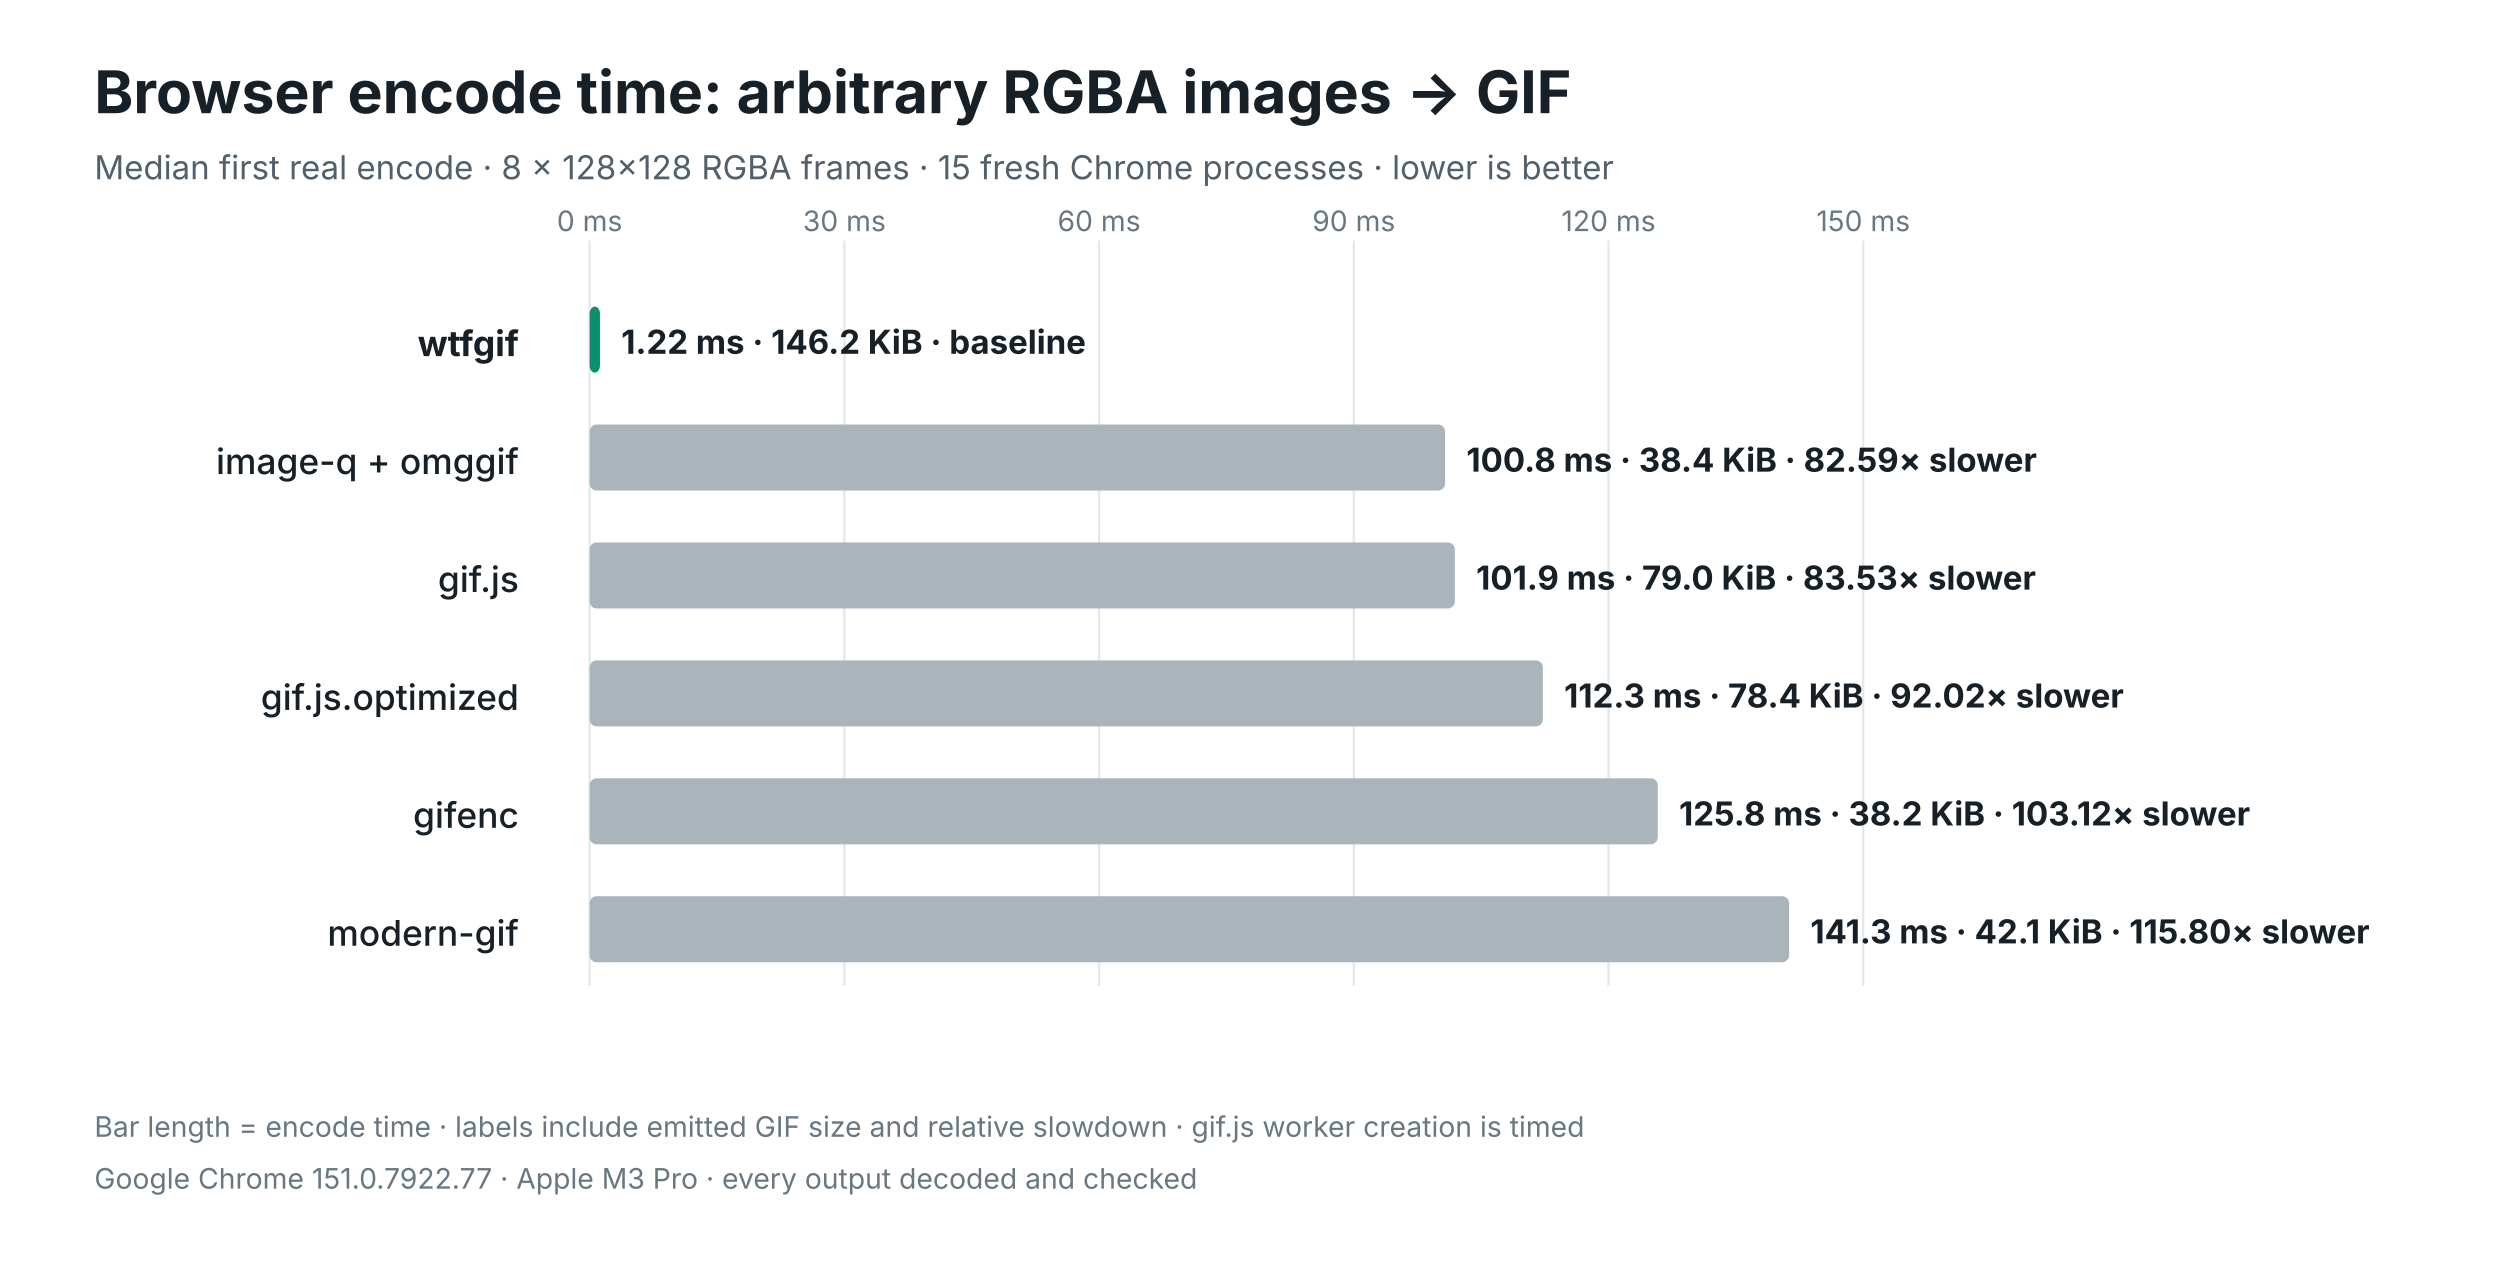
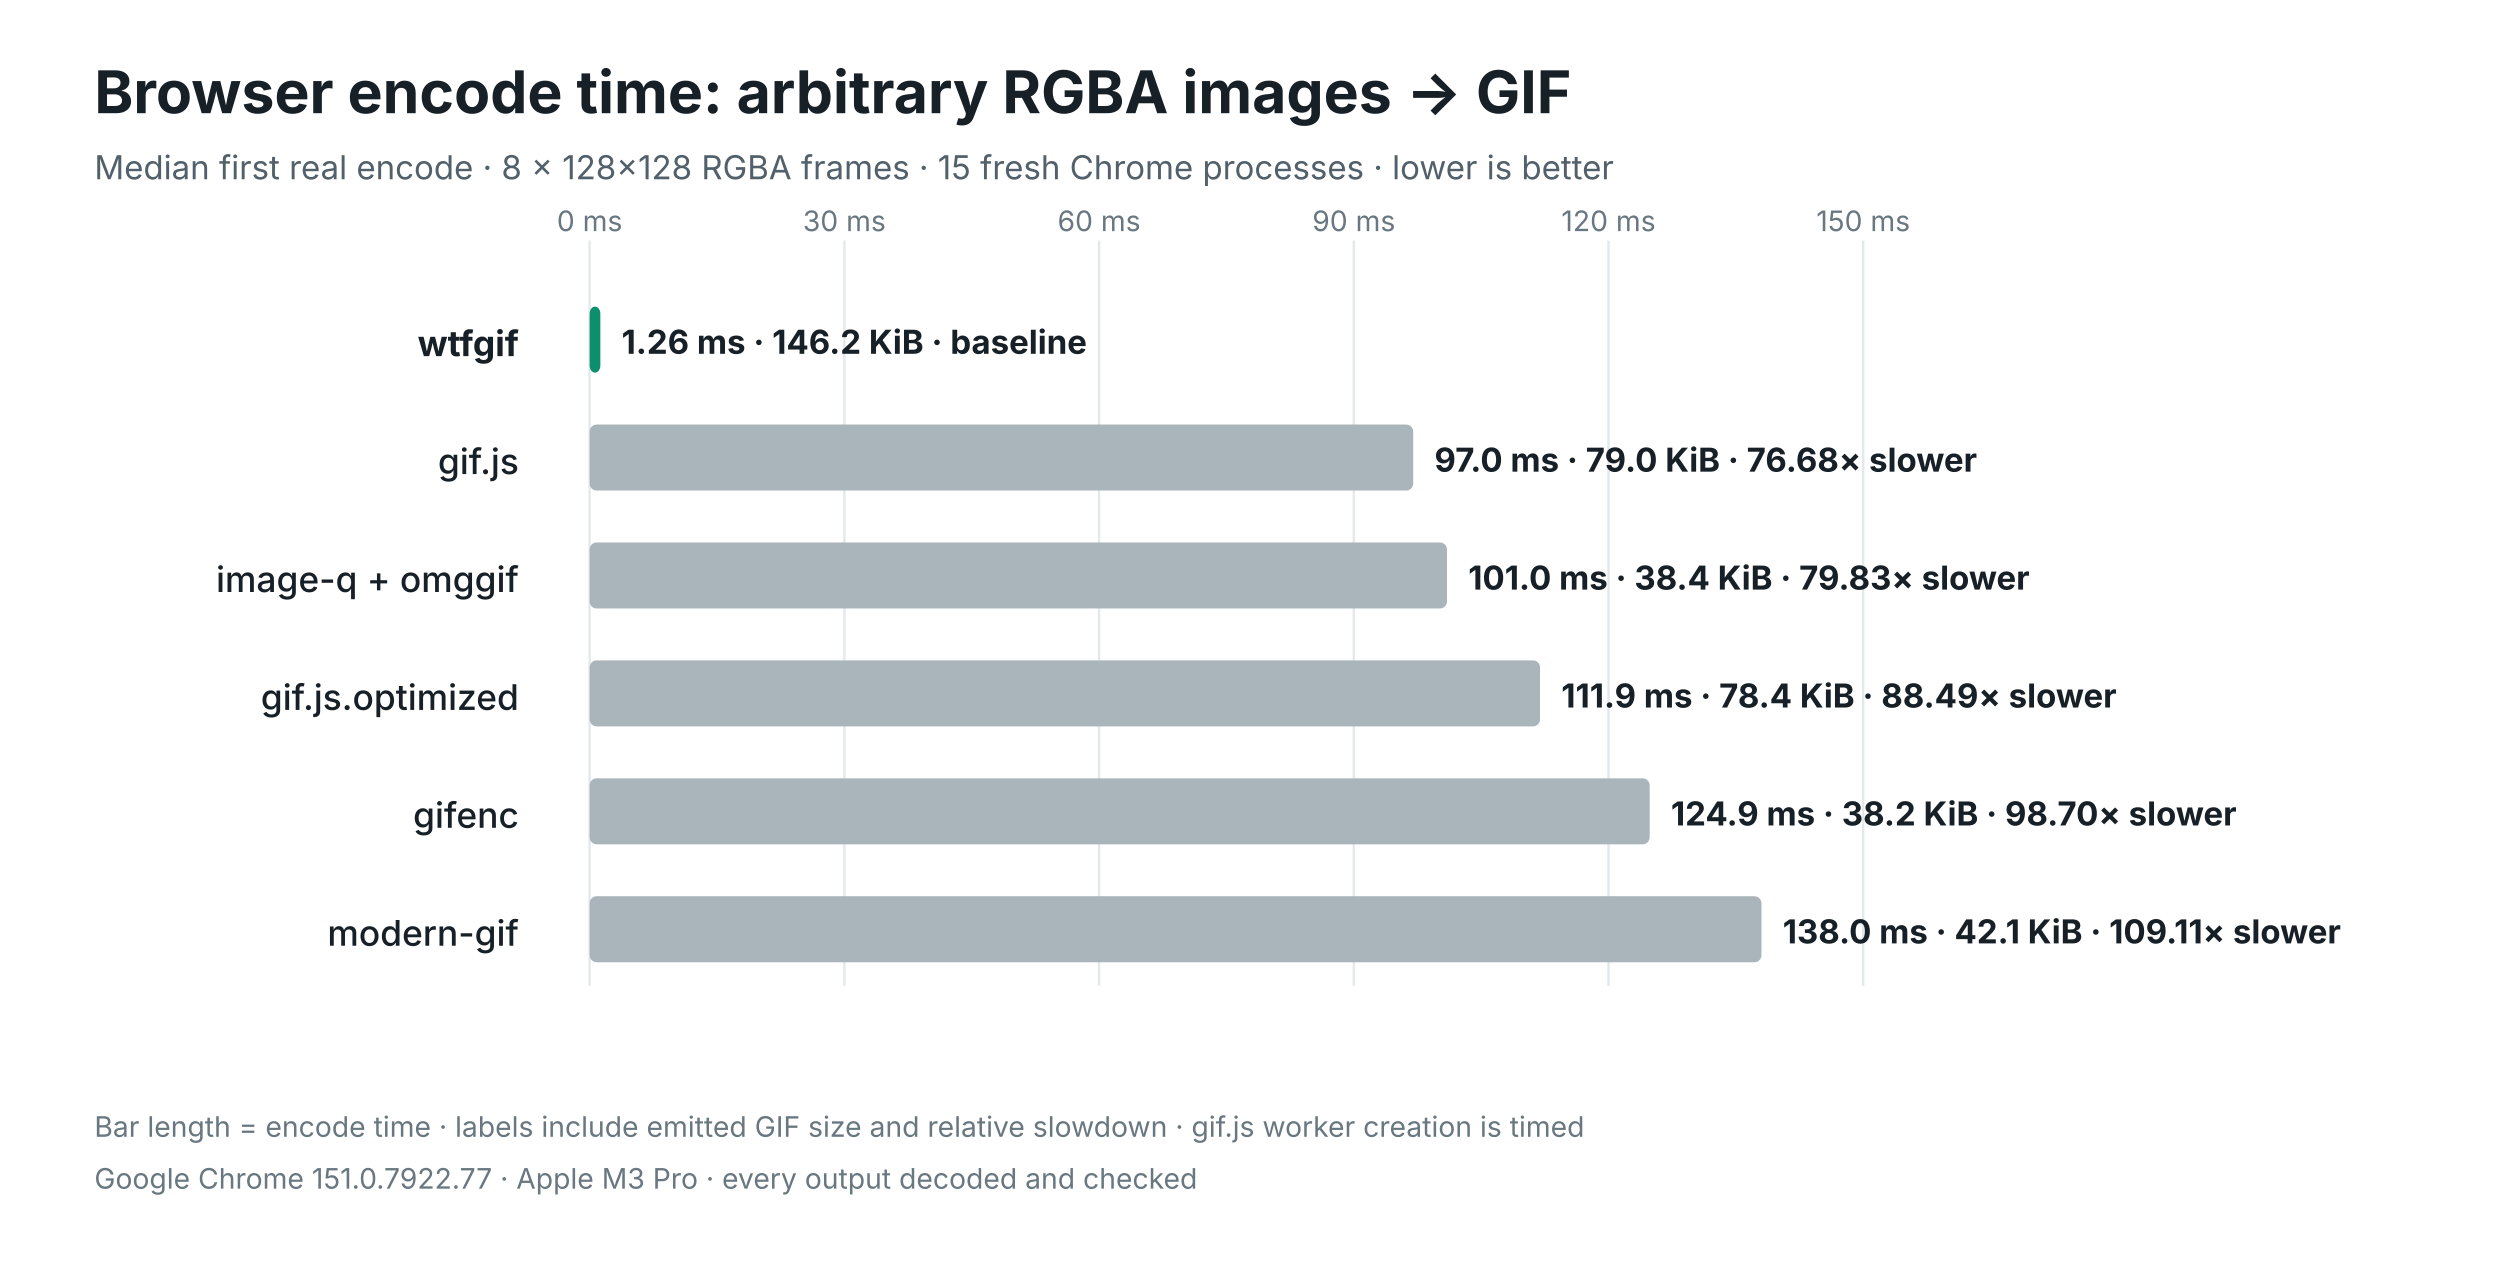
<svg xmlns="http://www.w3.org/2000/svg" width="1060" height="538" viewBox="0 0 1060 538" role="img" aria-labelledby="title desc">
  <rect width="100%" height="100%" fill="#ffffff" />
  <g font-family="ui-sans-serif, -apple-system, BlinkMacSystemFont, Segoe UI, sans-serif" fill="#172026">
    <text x="40" y="48" font-size="25" font-weight="700">Browser encode time: arbitrary RGBA images → GIF</text>
    <text x="40" y="76" font-size="14" fill="#51606a">Median first real encode · 8 × 128×128 RGBA frames · 15 fresh Chrome processes · lower is better</text>
    <line x1="250" y1="102" x2="250" y2="418" stroke="#e3e8eb" stroke-width="1" />
    <text x="250" y="98" text-anchor="middle" font-size="12" fill="#687780">0 ms</text>
    <line x1="358" y1="102" x2="358" y2="418" stroke="#e3e8eb" stroke-width="1" />
    <text x="358" y="98" text-anchor="middle" font-size="12" fill="#687780">30 ms</text>
    <line x1="466" y1="102" x2="466" y2="418" stroke="#e3e8eb" stroke-width="1" />
    <text x="466" y="98" text-anchor="middle" font-size="12" fill="#687780">60 ms</text>
    <line x1="574" y1="102" x2="574" y2="418" stroke="#e3e8eb" stroke-width="1" />
    <text x="574" y="98" text-anchor="middle" font-size="12" fill="#687780">90 ms</text>
    <line x1="682" y1="102" x2="682" y2="418" stroke="#e3e8eb" stroke-width="1" />
    <text x="682" y="98" text-anchor="middle" font-size="12" fill="#687780">120 ms</text>
    <line x1="790" y1="102" x2="790" y2="418" stroke="#e3e8eb" stroke-width="1" />
    <text x="790" y="98" text-anchor="middle" font-size="12" fill="#687780">150 ms</text>
    <text x="220" y="151" text-anchor="end" font-size="15" font-weight="700">wtfgif</text>
-     <rect x="250" y="130" width="4.39" height="28" rx="3" fill="#0d8f6f" />
-     <text x="263.39" y="150" text-anchor="start" font-size="14" font-weight="700" fill="#172026">1.22 ms · 146.2 KiB · baseline</text>
-     <text x="220" y="201" text-anchor="end" font-size="15" font-weight="500">image-q + omggif</text>
-     <rect x="250" y="180" width="362.74" height="28" rx="3" fill="#aab5bb" />
-     <text x="621.74" y="200" text-anchor="start" font-size="14" font-weight="700" fill="#172026">100.8 ms · 38.4 KiB · 82.59× slower</text>
-     <text x="220" y="251" text-anchor="end" font-size="15" font-weight="500">gif.js</text>
-     <rect x="250" y="230" width="366.86" height="28" rx="3" fill="#aab5bb" />
-     <text x="625.86" y="250" text-anchor="start" font-size="14" font-weight="700" fill="#172026">101.9 ms · 79.0 KiB · 83.53× slower</text>
+     <rect x="250" y="130" width="4.55" height="28" rx="3" fill="#0d8f6f" />
+     <text x="263.55" y="150" text-anchor="start" font-size="14" font-weight="700" fill="#172026">1.26 ms · 146.2 KiB · baseline</text>
+     <text x="220" y="201" text-anchor="end" font-size="15" font-weight="500">gif.js</text>
+     <rect x="250" y="180" width="349.2" height="28" rx="3" fill="#aab5bb" />
+     <text x="608.2" y="200" text-anchor="start" font-size="14" font-weight="700" fill="#172026">97.0 ms · 79.0 KiB · 76.68× slower</text>
+     <text x="220" y="251" text-anchor="end" font-size="15" font-weight="500">image-q + omggif</text>
+     <rect x="250" y="230" width="363.53" height="28" rx="3" fill="#aab5bb" />
+     <text x="622.53" y="250" text-anchor="start" font-size="14" font-weight="700" fill="#172026">101.0 ms · 38.4 KiB · 79.83× slower</text>
    <text x="220" y="301" text-anchor="end" font-size="15" font-weight="500">gif.js.optimized</text>
-     <rect x="250" y="280" width="404.17" height="28" rx="3" fill="#aab5bb" />
-     <text x="663.17" y="300" text-anchor="start" font-size="14" font-weight="700" fill="#172026">112.3 ms · 78.4 KiB · 92.02× slower</text>
+     <rect x="250" y="280" width="402.98" height="28" rx="3" fill="#aab5bb" />
+     <text x="661.98" y="300" text-anchor="start" font-size="14" font-weight="700" fill="#172026">111.9 ms · 78.4 KiB · 88.49× slower</text>
    <text x="220" y="351" text-anchor="end" font-size="15" font-weight="500">gifenc</text>
-     <rect x="250" y="330" width="452.9" height="28" rx="3" fill="#aab5bb" />
-     <text x="711.9" y="350" text-anchor="start" font-size="14" font-weight="700" fill="#172026">125.8 ms · 38.2 KiB · 103.12× slower</text>
+     <rect x="250" y="330" width="449.46" height="28" rx="3" fill="#aab5bb" />
+     <text x="708.46" y="350" text-anchor="start" font-size="14" font-weight="700" fill="#172026">124.9 ms · 38.2 KiB · 98.70× slower</text>
    <text x="220" y="401" text-anchor="end" font-size="15" font-weight="500">modern-gif</text>
-     <rect x="250" y="380" width="508.59" height="28" rx="3" fill="#aab5bb" />
-     <text x="767.59" y="400" text-anchor="start" font-size="14" font-weight="700" fill="#172026">141.3 ms · 42.1 KiB · 115.80× slower</text>
+     <rect x="250" y="380" width="496.87" height="28" rx="3" fill="#aab5bb" />
+     <text x="755.87" y="400" text-anchor="start" font-size="14" font-weight="700" fill="#172026">138.0 ms · 42.1 KiB · 109.11× slower</text>
    <text x="40" y="482" font-size="12" fill="#687780">Bar length = encode time · labels include emitted GIF size and relative slowdown · gif.js worker creation is timed</text>
    <text x="40" y="504" font-size="12" fill="#687780">Google Chrome 151.0.7922.77 · Apple M3 Pro · every output decoded and checked</text>
  </g>
</svg>
